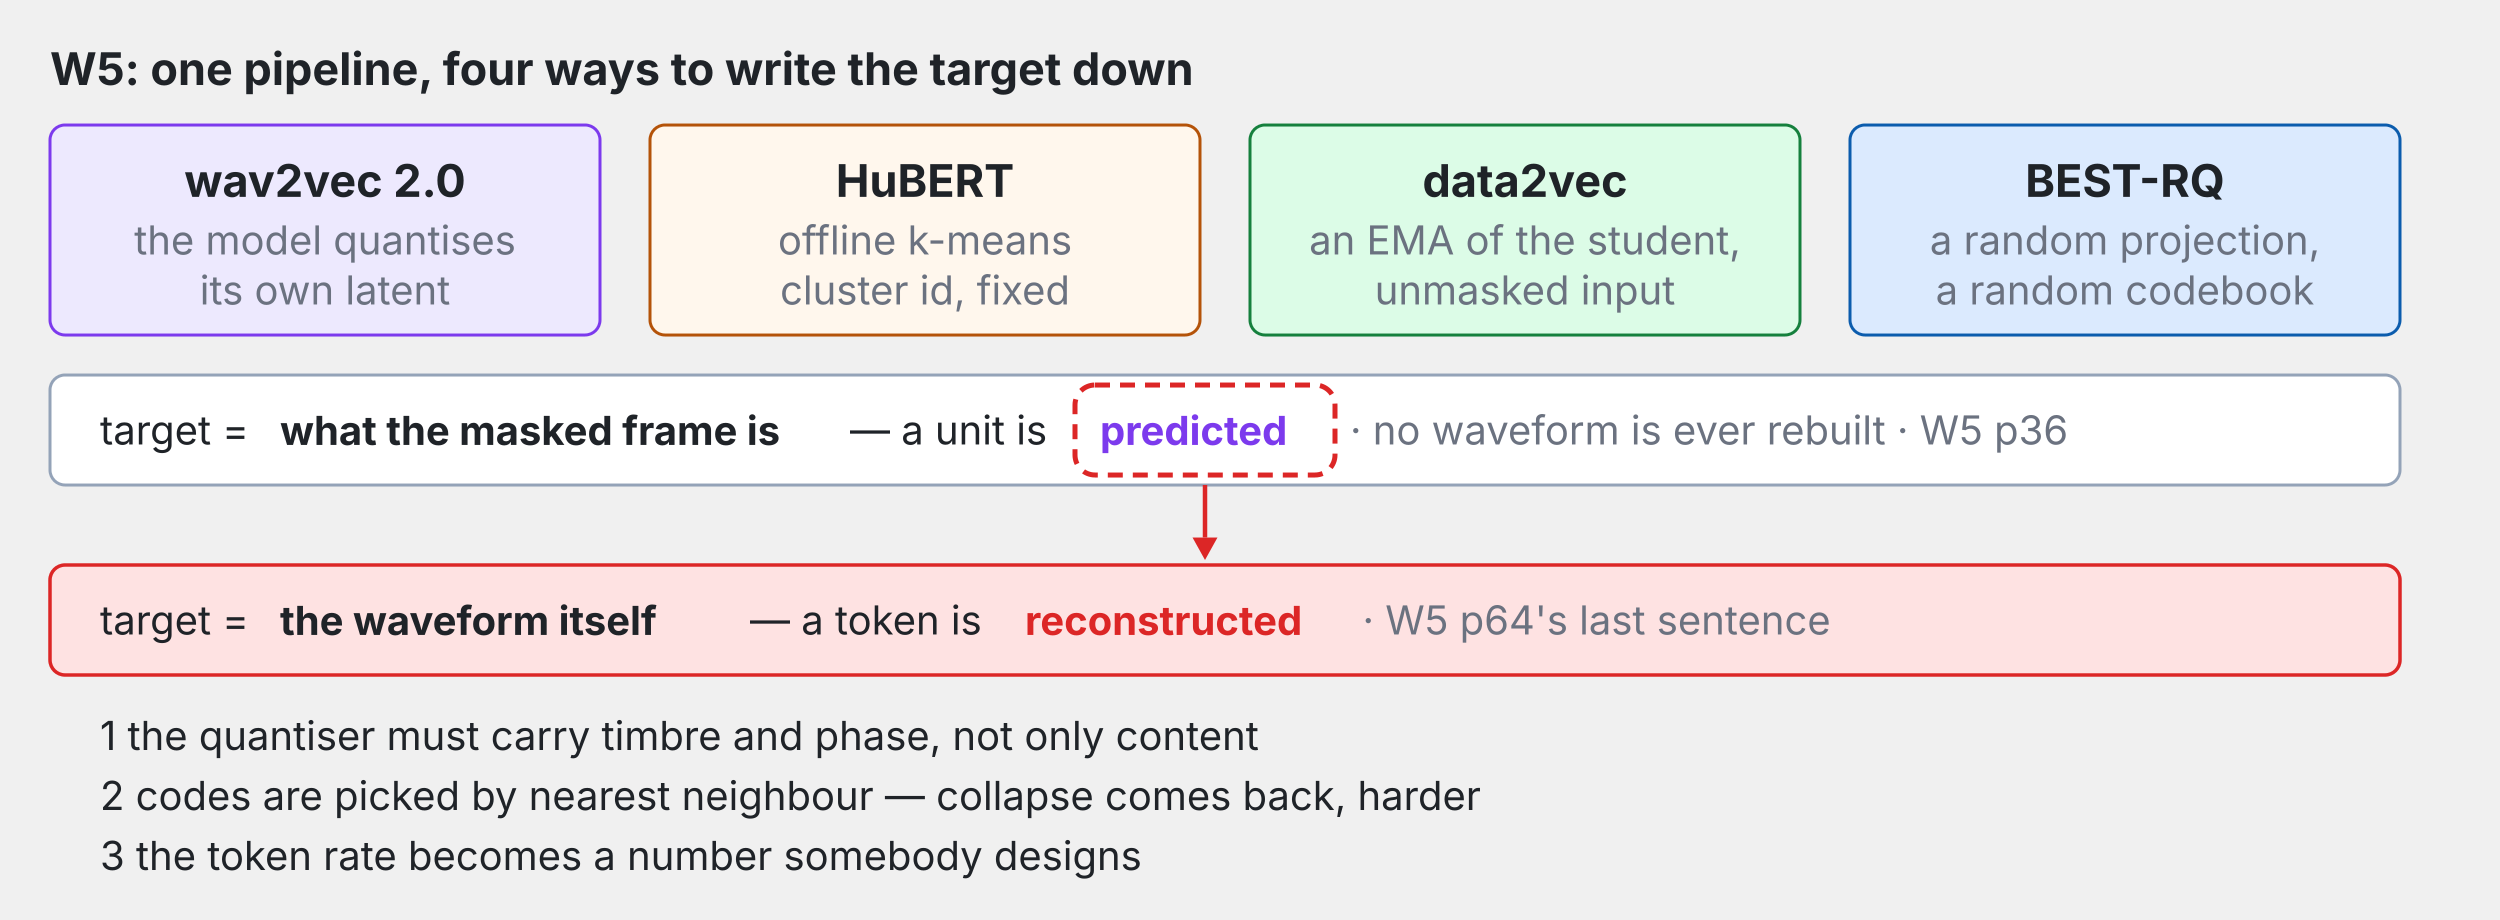
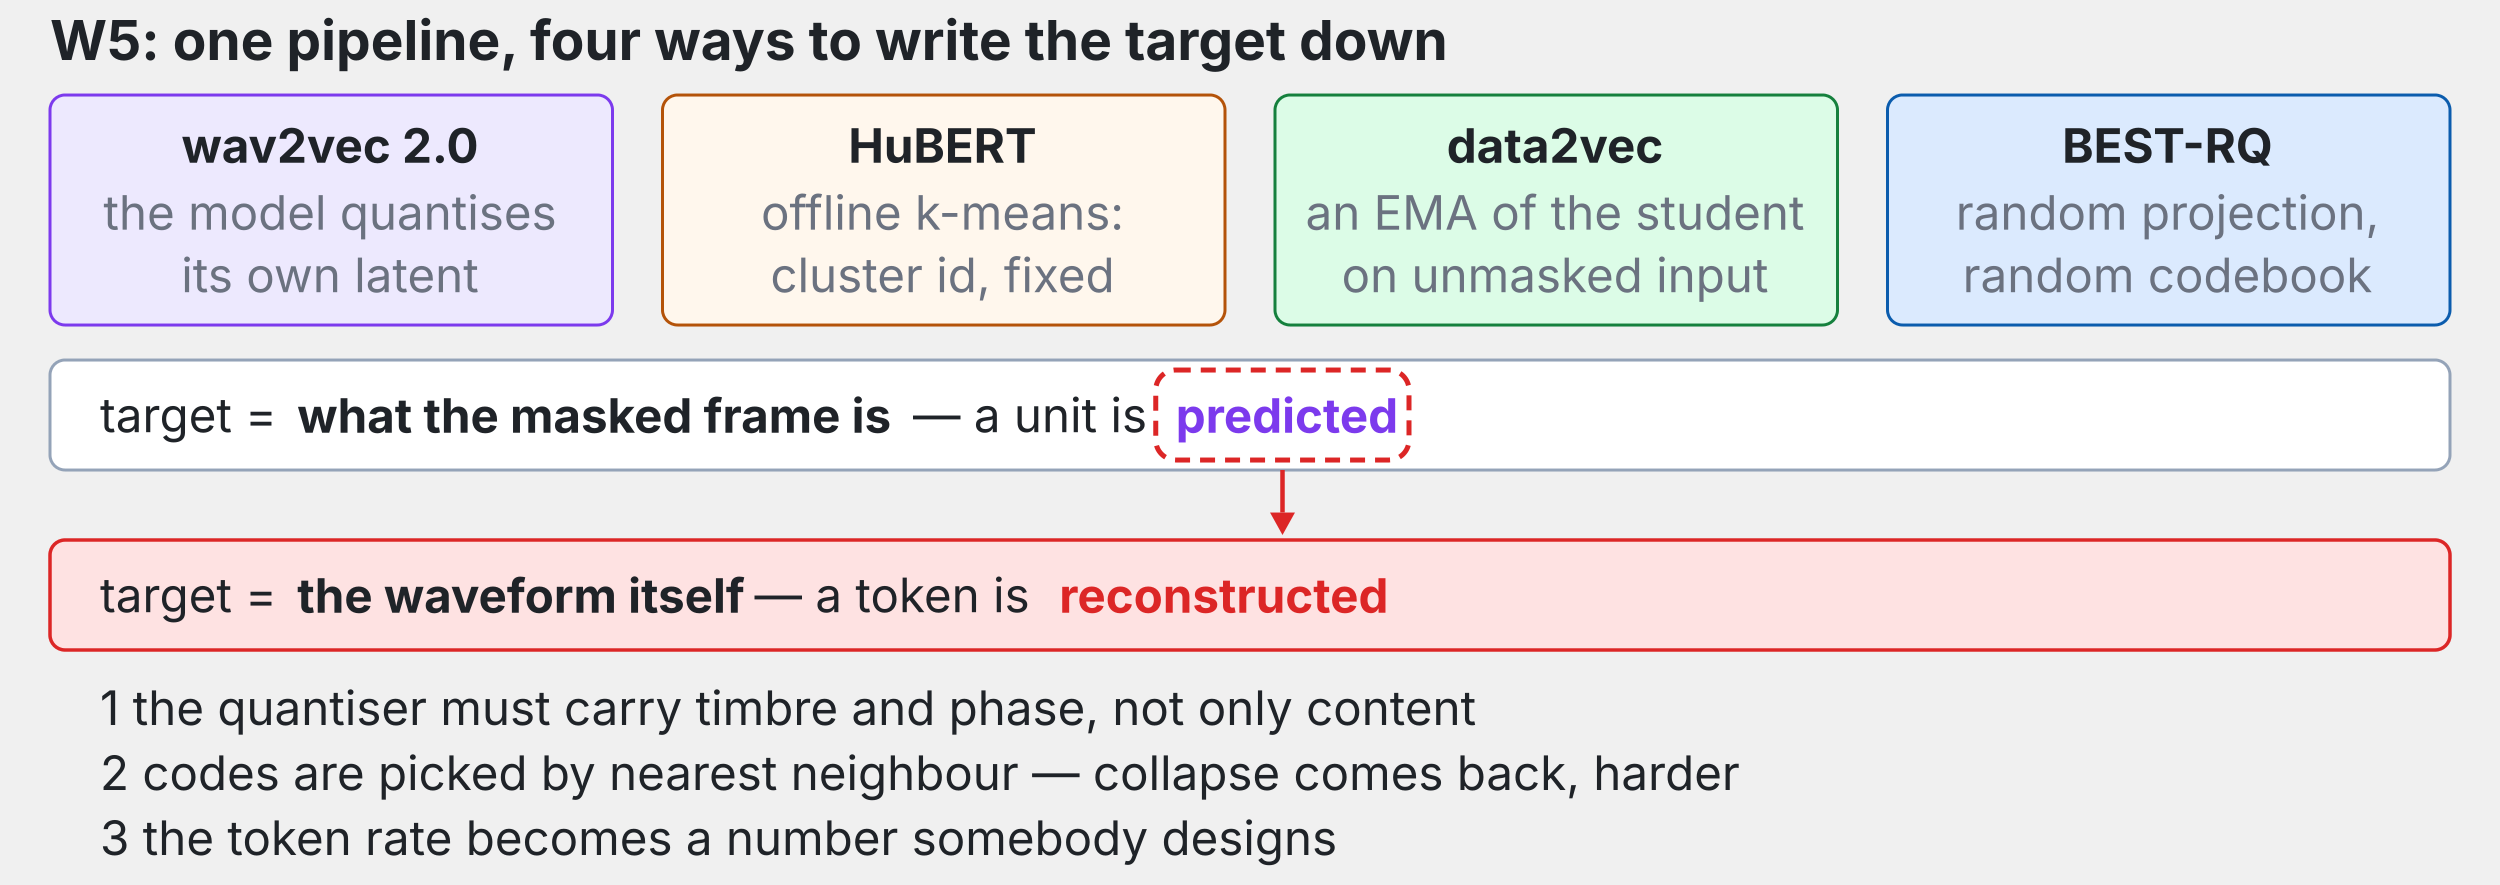
- <svg xmlns="http://www.w3.org/2000/svg" viewBox="0 0 1000 368" width="100%" role="img" font-family="system-ui,-apple-system,Segoe UI,sans-serif">
+ <svg xmlns="http://www.w3.org/2000/svg" viewBox="0 0 1000 354" width="100%" role="img" font-family="system-ui,-apple-system,Segoe UI,sans-serif">
  <g class="fragment" data-fragment-index="0">
-     <text x="20.0" y="34.0" font-size="18" font-weight="700" fill="#1f2328" text-anchor="start" dominant-baseline="auto">W5: one pipeline, four ways to write the target down</text>
-     <rect x="20.0" y="50.0" width="220.0" height="84.0" rx="6" fill="#ede9fe" stroke="#7c3aed" stroke-width="1.2" />
-     <text x="130.0" y="72.0" font-size="18" font-weight="700" fill="#1f2328" text-anchor="middle" dominant-baseline="middle">wav2vec 2.0</text>
-     <text x="130.0" y="96.0" font-size="16" font-weight="400" fill="#6b7280" text-anchor="middle" dominant-baseline="middle">the model quantises</text>
-     <text x="130.0" y="116.0" font-size="16" font-weight="400" fill="#6b7280" text-anchor="middle" dominant-baseline="middle">its own latent</text>
-     <rect x="260.0" y="50.0" width="220.0" height="84.0" rx="6" fill="#fff7ed" stroke="#b45309" stroke-width="1.2" />
-     <text x="370.0" y="72.0" font-size="18" font-weight="700" fill="#1f2328" text-anchor="middle" dominant-baseline="middle">HuBERT</text>
-     <text x="370.0" y="96.0" font-size="16" font-weight="400" fill="#6b7280" text-anchor="middle" dominant-baseline="middle">offline k-means</text>
-     <text x="370.0" y="116.0" font-size="16" font-weight="400" fill="#6b7280" text-anchor="middle" dominant-baseline="middle">cluster id, fixed</text>
-     <rect x="500.0" y="50.0" width="220.0" height="84.0" rx="6" fill="#dcfce7" stroke="#15803d" stroke-width="1.2" />
-     <text x="610.0" y="72.0" font-size="18" font-weight="700" fill="#1f2328" text-anchor="middle" dominant-baseline="middle">data2vec</text>
-     <text x="610.0" y="96.0" font-size="16" font-weight="400" fill="#6b7280" text-anchor="middle" dominant-baseline="middle">an EMA of the student,</text>
-     <text x="610.0" y="116.0" font-size="16" font-weight="400" fill="#6b7280" text-anchor="middle" dominant-baseline="middle">unmasked input</text>
-     <rect x="740.0" y="50.0" width="220.0" height="84.0" rx="6" fill="#dbeafe" stroke="#0b5cad" stroke-width="1.2" />
-     <text x="850.0" y="72.0" font-size="18" font-weight="700" fill="#1f2328" text-anchor="middle" dominant-baseline="middle">BEST-RQ</text>
-     <text x="850.0" y="96.0" font-size="16" font-weight="400" fill="#6b7280" text-anchor="middle" dominant-baseline="middle">a random projection,</text>
-     <text x="850.0" y="116.0" font-size="16" font-weight="400" fill="#6b7280" text-anchor="middle" dominant-baseline="middle">a random codebook</text>
-     <rect x="20.0" y="150.0" width="940.0" height="44.0" rx="6" fill="#ffffff" stroke="#94a3b8" stroke-width="1.2" />
-     <text x="40.0" y="172.0" font-size="16" font-weight="400" fill="#1f2328" text-anchor="start" dominant-baseline="middle">target =</text>
-     <text x="112.0" y="172.0" font-size="16" font-weight="700" fill="#1f2328" text-anchor="start" dominant-baseline="middle">what the masked frame is</text>
-     <text x="340.0" y="172.0" font-size="16" font-weight="400" fill="#1f2328" text-anchor="start" dominant-baseline="middle">— a unit is</text>
-     <text x="440.0" y="172.0" font-size="16" font-weight="700" fill="#7c3aed" text-anchor="start" dominant-baseline="middle">predicted</text>
-     <text x="540.0" y="172.0" font-size="16" font-weight="400" fill="#6b7280" text-anchor="start" dominant-baseline="middle">· no waveform is ever rebuilt · W5 p36</text>
+     <text x="20.0" y="24.0" font-size="22" font-weight="700" fill="#1f2328" text-anchor="start" dominant-baseline="auto">W5: one pipeline, four ways to write the target down</text>
+     <rect x="20.0" y="38.0" width="225.0" height="92.0" rx="6" fill="#ede9fe" stroke="#7c3aed" stroke-width="1.2" />
+     <text x="132.0" y="58.0" font-size="19" font-weight="700" fill="#1f2328" text-anchor="middle" dominant-baseline="middle">wav2vec 2.0</text>
+     <text x="132.0" y="85.0" font-size="19" font-weight="400" fill="#6b7280" text-anchor="middle" dominant-baseline="middle">the model quantises</text>
+     <text x="132.0" y="110.0" font-size="19" font-weight="400" fill="#6b7280" text-anchor="middle" dominant-baseline="middle">its own latent</text>
+     <rect x="265.0" y="38.0" width="225.0" height="92.0" rx="6" fill="#fff7ed" stroke="#b45309" stroke-width="1.2" />
+     <text x="377.0" y="58.0" font-size="19" font-weight="700" fill="#1f2328" text-anchor="middle" dominant-baseline="middle">HuBERT</text>
+     <text x="377.0" y="85.0" font-size="19" font-weight="400" fill="#6b7280" text-anchor="middle" dominant-baseline="middle">offline k-means:</text>
+     <text x="377.0" y="110.0" font-size="19" font-weight="400" fill="#6b7280" text-anchor="middle" dominant-baseline="middle">cluster id, fixed</text>
+     <rect x="510.0" y="38.0" width="225.0" height="92.0" rx="6" fill="#dcfce7" stroke="#15803d" stroke-width="1.2" />
+     <text x="622.0" y="58.0" font-size="19" font-weight="700" fill="#1f2328" text-anchor="middle" dominant-baseline="middle">data2vec</text>
+     <text x="622.0" y="85.0" font-size="19" font-weight="400" fill="#6b7280" text-anchor="middle" dominant-baseline="middle">an EMA of the student</text>
+     <text x="622.0" y="110.0" font-size="19" font-weight="400" fill="#6b7280" text-anchor="middle" dominant-baseline="middle">on unmasked input</text>
+     <rect x="755.0" y="38.0" width="225.0" height="92.0" rx="6" fill="#dbeafe" stroke="#0b5cad" stroke-width="1.2" />
+     <text x="867.0" y="58.0" font-size="19" font-weight="700" fill="#1f2328" text-anchor="middle" dominant-baseline="middle">BEST-RQ</text>
+     <text x="867.0" y="85.0" font-size="19" font-weight="400" fill="#6b7280" text-anchor="middle" dominant-baseline="middle">random projection,</text>
+     <text x="867.0" y="110.0" font-size="19" font-weight="400" fill="#6b7280" text-anchor="middle" dominant-baseline="middle">random codebook</text>
+     <rect x="20.0" y="144.0" width="960.0" height="44.0" rx="6" fill="#ffffff" stroke="#94a3b8" stroke-width="1.2" />
+     <text x="40.0" y="166.0" font-size="19" font-weight="400" fill="#1f2328" text-anchor="start" dominant-baseline="middle">target =</text>
+     <text x="118.9" y="166.0" font-size="19" font-weight="700" fill="#1f2328" text-anchor="start" dominant-baseline="middle">what the masked frame is</text>
+     <text x="365.2" y="166.0" font-size="19" font-weight="400" fill="#1f2328" text-anchor="start" dominant-baseline="middle">— a unit is</text>
+     <text x="470.3" y="166.0" font-size="19" font-weight="700" fill="#7c3aed" text-anchor="start" dominant-baseline="middle">predicted</text>
  </g>
  <g class="fragment" data-fragment-index="1">
-     <rect x="430.0" y="154.0" width="104.0" height="36.0" rx="8" fill="none" stroke="#dc2626" stroke-width="2.0" stroke-dasharray="6 4" />
-     <line x1="482.0" y1="194.0" x2="482.0" y2="215.0" stroke="#dc2626" stroke-width="1.8" />
-     <polygon points="482.0,224.0 477.0,215.0 487.0,215.0" fill="#dc2626" />
-     <rect x="20.0" y="226.0" width="940.0" height="44.0" rx="6" fill="#fee2e2" stroke="#dc2626" stroke-width="1.4" />
-     <text x="40.0" y="248.0" font-size="16" font-weight="400" fill="#1f2328" text-anchor="start" dominant-baseline="middle">target =</text>
-     <text x="112.0" y="248.0" font-size="16" font-weight="700" fill="#1f2328" text-anchor="start" dominant-baseline="middle">the waveform itself</text>
-     <text x="300.0" y="248.0" font-size="16" font-weight="400" fill="#1f2328" text-anchor="start" dominant-baseline="middle">— a token is</text>
-     <text x="410.0" y="248.0" font-size="16" font-weight="700" fill="#dc2626" text-anchor="start" dominant-baseline="middle">reconstructed</text>
-     <text x="545.0" y="248.0" font-size="16" font-weight="400" fill="#6b7280" text-anchor="start" dominant-baseline="middle">· W5 p64's last sentence</text>
-     <text x="40.0" y="300.0" font-size="16" font-weight="400" fill="#1f2328" text-anchor="start" dominant-baseline="auto">1  the quantiser must carry timbre and phase, not only content</text>
-     <text x="40.0" y="324.0" font-size="16" font-weight="400" fill="#1f2328" text-anchor="start" dominant-baseline="auto">2  codes are picked by nearest neighbour — collapse comes back, harder</text>
-     <text x="40.0" y="348.0" font-size="16" font-weight="400" fill="#1f2328" text-anchor="start" dominant-baseline="auto">3  the token rate becomes a number somebody designs</text>
+     <rect x="462.3" y="148.0" width="101.3" height="36.0" rx="8" fill="none" stroke="#dc2626" stroke-width="2.0" stroke-dasharray="6 4" />
+     <line x1="513.0" y1="188.0" x2="513.0" y2="205.0" stroke="#dc2626" stroke-width="1.8" />
+     <polygon points="513.0,214.0 508.0,205.0 518.0,205.0" fill="#dc2626" />
+     <rect x="20.0" y="216.0" width="960.0" height="44.0" rx="6" fill="#fee2e2" stroke="#dc2626" stroke-width="1.4" />
+     <text x="40.0" y="238.0" font-size="19" font-weight="400" fill="#1f2328" text-anchor="start" dominant-baseline="middle">target =</text>
+     <text x="118.9" y="238.0" font-size="19" font-weight="700" fill="#1f2328" text-anchor="start" dominant-baseline="middle">the waveform itself</text>
+     <text x="301.8" y="238.0" font-size="19" font-weight="400" fill="#1f2328" text-anchor="start" dominant-baseline="middle">— a token is</text>
+     <text x="423.7" y="238.0" font-size="19" font-weight="700" fill="#dc2626" text-anchor="start" dominant-baseline="middle">reconstructed</text>
+     <text x="40.0" y="290.0" font-size="19" font-weight="400" fill="#1f2328" text-anchor="start" dominant-baseline="auto">1  the quantiser must carry timbre and phase, not only content</text>
+     <text x="40.0" y="316.0" font-size="19" font-weight="400" fill="#1f2328" text-anchor="start" dominant-baseline="auto">2  codes are picked by nearest neighbour — collapse comes back, harder</text>
+     <text x="40.0" y="342.0" font-size="19" font-weight="400" fill="#1f2328" text-anchor="start" dominant-baseline="auto">3  the token rate becomes a number somebody designs</text>
  </g>
</svg>
